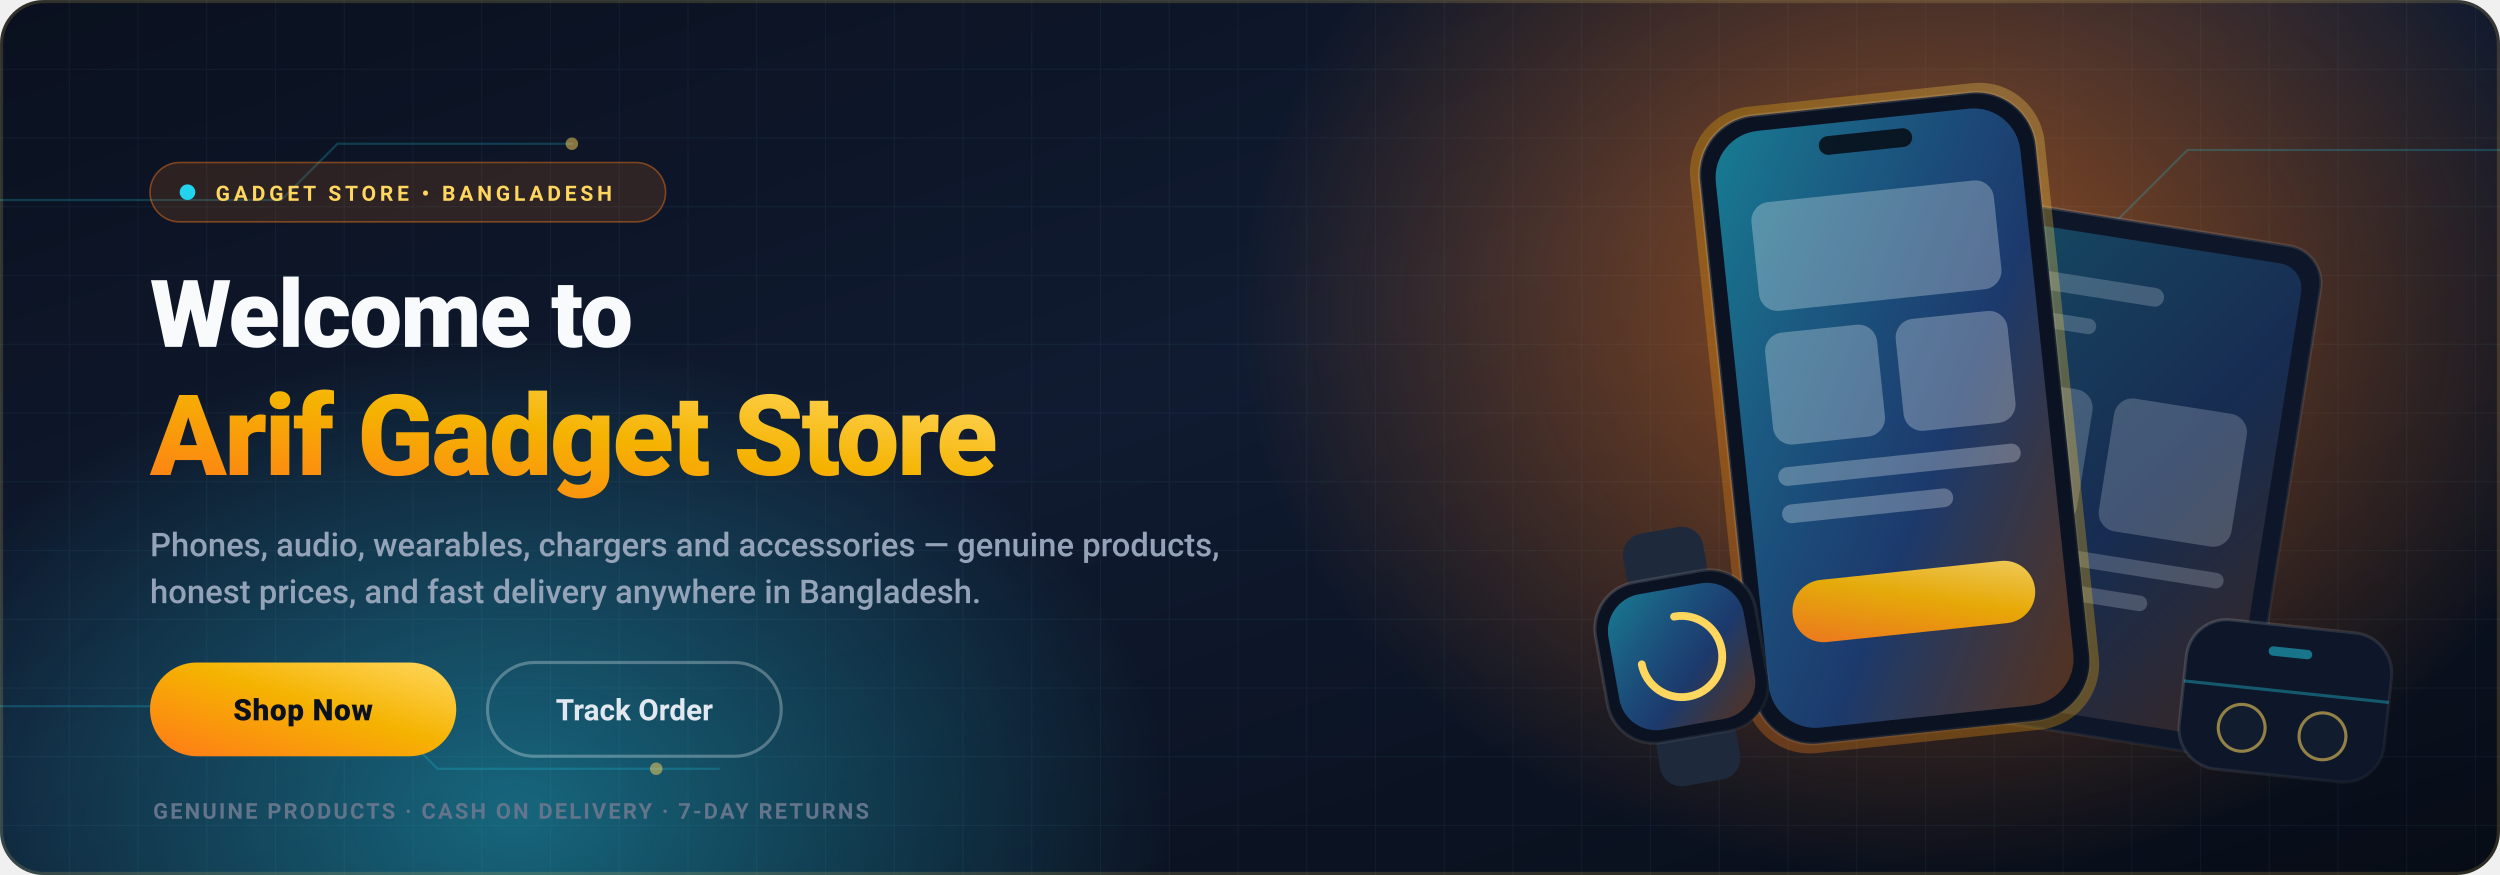
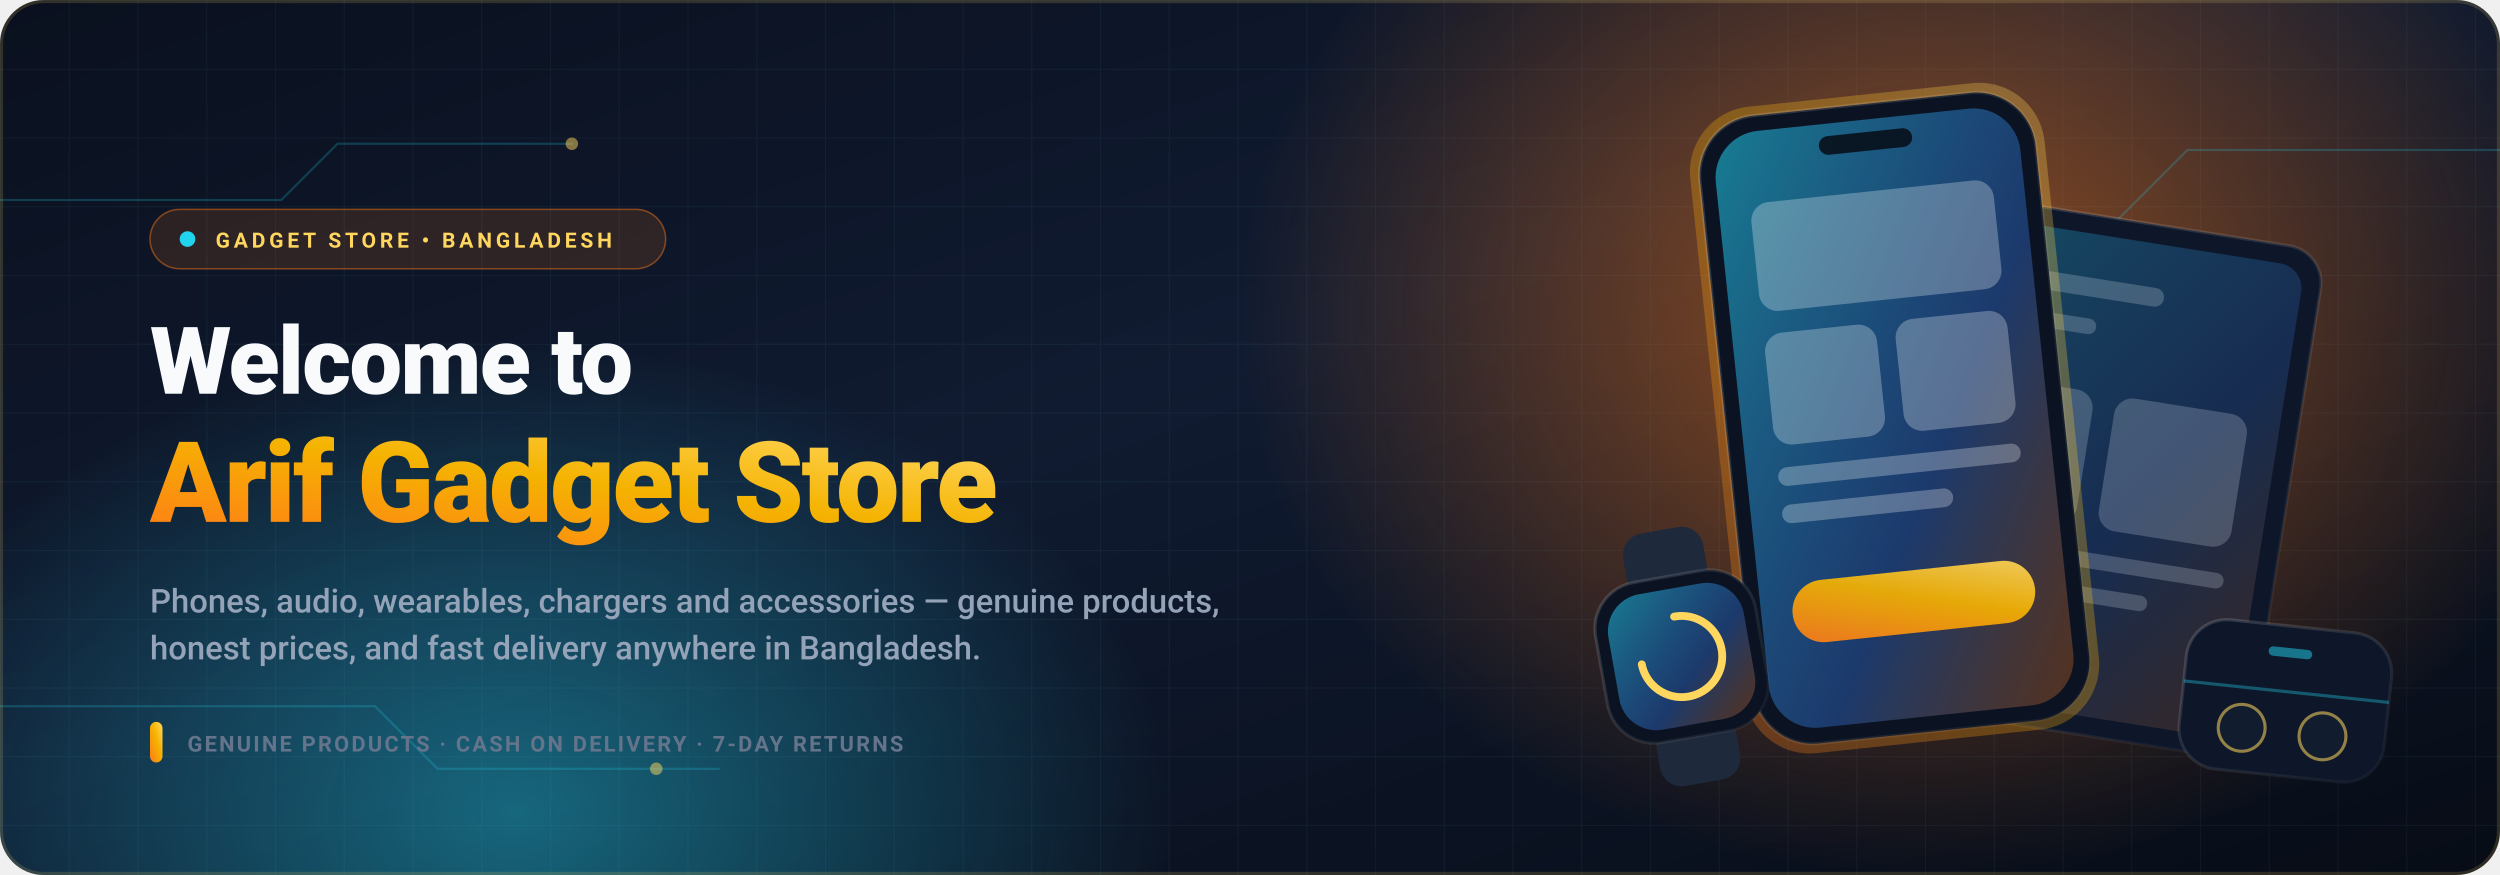
<svg xmlns="http://www.w3.org/2000/svg" viewBox="0 0 1600 560" width="1600" height="560" role="img" aria-label="Welcome to Arif Gadget Store — genuine gadgets delivered across Bangladesh">
  <defs>
    <linearGradient id="bnBg" x1="0" y1="0" x2="1" y2="1">
      <stop offset="0" stop-color="#0A101E" />
      <stop offset="0.45" stop-color="#101B31" />
      <stop offset="1" stop-color="#070C16" />
    </linearGradient>
    <linearGradient id="bnGold" x1="0" y1="1" x2="1" y2="0">
      <stop offset="0" stop-color="#FF7A18" />
      <stop offset="0.55" stop-color="#F5B301" />
      <stop offset="1" stop-color="#FFD75E" />
    </linearGradient>
    <linearGradient id="bnGlass" x1="0" y1="0" x2="1" y2="1">
      <stop offset="0" stop-color="#FFFFFF" stop-opacity="0.16" />
      <stop offset="1" stop-color="#FFFFFF" stop-opacity="0.03" />
    </linearGradient>
    <linearGradient id="bnScreen" x1="0" y1="0" x2="1" y2="1">
      <stop offset="0" stop-color="#22D3EE" stop-opacity="0.55" />
      <stop offset="0.6" stop-color="#3B82F6" stop-opacity="0.35" />
      <stop offset="1" stop-color="#FF7A18" stop-opacity="0.30" />
    </linearGradient>
    <radialGradient id="bnGlowA" cx="0.5" cy="0.5" r="0.5">
      <stop offset="0" stop-color="#FF7A18" stop-opacity="0.55" />
      <stop offset="1" stop-color="#FF7A18" stop-opacity="0" />
    </radialGradient>
    <radialGradient id="bnGlowB" cx="0.5" cy="0.5" r="0.5">
      <stop offset="0" stop-color="#22D3EE" stop-opacity="0.42" />
      <stop offset="1" stop-color="#22D3EE" stop-opacity="0" />
    </radialGradient>
    <pattern id="bnGrid" width="44" height="44" patternUnits="userSpaceOnUse">
      <path d="M44 0H0v44" fill="none" stroke="#7DD3FC" stroke-opacity="0.07" stroke-width="1" />
    </pattern>
    <clipPath id="bnClip">
      <rect width="1600" height="560" rx="28" />
    </clipPath>
  </defs>
  <g clip-path="url(#bnClip)">
    <rect width="1600" height="560" fill="url(#bnBg)" />
    <rect width="1600" height="560" fill="url(#bnGrid)" />
    <ellipse cx="1230" cy="200" rx="440" ry="360" fill="url(#bnGlowA)" />
    <ellipse cx="330" cy="520" rx="420" ry="300" fill="url(#bnGlowB)" />
    <g fill="none" stroke="#22D3EE" stroke-opacity="0.22" stroke-width="1.4" stroke-linecap="round">
      <path d="M0 128h180l36-36h150" />
      <path d="M0 452h240l40 40h180" />
      <path d="M1600 96h-200l-44 44h-120" />
    </g>
    <g fill="#FFD75E" fill-opacity="0.5">
      <circle cx="366" cy="92" r="4" />
      <circle cx="420" cy="492" r="4" />
      <circle cx="1236" cy="140" r="4" />
    </g>
    <g transform="translate(1010 78)">
      <g transform="translate(232 44) rotate(9)">
        <rect x="0" y="0" width="250" height="330" rx="24" fill="#0E1729" stroke="url(#bnGlass)" stroke-width="2" />
        <rect x="12" y="12" width="226" height="306" rx="16" fill="url(#bnScreen)" opacity="0.55" />
        <g fill="#E2E8F0" fill-opacity="0.22">
          <rect x="32" y="40" width="120" height="12" rx="6" />
          <rect x="32" y="66" width="80" height="10" rx="5" />
          <rect x="32" y="112" width="86" height="86" rx="12" />
          <rect x="132" y="112" width="86" height="86" rx="12" />
          <rect x="32" y="214" width="186" height="10" rx="5" />
          <rect x="32" y="236" width="140" height="10" rx="5" />
        </g>
      </g>
      <g transform="translate(74 0) rotate(-6)">
        <rect x="-6" y="-6" width="228" height="416" rx="42" fill="url(#bnGold)" opacity="0.30" />
        <rect x="0" y="0" width="216" height="404" rx="38" fill="#0B1322" stroke="url(#bnGlass)" stroke-width="2" />
        <rect x="10" y="10" width="196" height="384" rx="30" fill="url(#bnScreen)" />
        <rect x="78" y="18" width="60" height="12" rx="6" fill="#060B14" opacity="0.85" />
        <g fill="#F8FAFC" fill-opacity="0.28">
          <rect x="30" y="56" width="156" height="70" rx="12" />
          <rect x="30" y="140" width="72" height="72" rx="12" />
          <rect x="114" y="140" width="72" height="72" rx="12" />
          <rect x="30" y="226" width="156" height="12" rx="6" />
          <rect x="30" y="250" width="110" height="12" rx="6" />
        </g>
        <rect x="30" y="300" width="156" height="40" rx="20" fill="url(#bnGold)" opacity="0.92" />
      </g>
      <g transform="translate(6 300) rotate(-10)">
        <rect x="26" y="-30" width="52" height="40" rx="14" fill="#1E293B" />
        <rect x="26" y="94" width="52" height="40" rx="14" fill="#1E293B" />
        <rect x="0" y="0" width="104" height="104" rx="30" fill="#0B1322" stroke="url(#bnGlass)" stroke-width="2" />
        <rect x="8" y="8" width="88" height="88" rx="24" fill="url(#bnScreen)" />
        <circle cx="52" cy="52" r="26" fill="none" stroke="#FFD75E" stroke-width="5" stroke-linecap="round" stroke-dasharray="122 41" transform="rotate(-90 52 52)" />
      </g>
      <g transform="translate(392 316) rotate(6)">
        <rect x="0" y="0" width="132" height="96" rx="26" fill="#0E1729" stroke="url(#bnGlass)" stroke-width="2" />
        <path d="M0 42h132" stroke="#22D3EE" stroke-opacity="0.35" stroke-width="2" />
        <circle cx="40" cy="68" r="15" fill="#111C2F" stroke="#FFD75E" stroke-opacity="0.55" stroke-width="2" />
        <circle cx="92" cy="68" r="15" fill="#111C2F" stroke="#FFD75E" stroke-opacity="0.55" stroke-width="2" />
        <rect x="52" y="14" width="28" height="6" rx="3" fill="#22D3EE" fill-opacity="0.5" />
      </g>
    </g>
    <g font-family="'Segoe UI', Roboto, 'Helvetica Neue', Arial, sans-serif">
-       <g transform="translate(96 104)">
+       <g transform="translate(96 134)">
        <rect x="0" y="0" width="330" height="38" rx="19" fill="#FF7A18" fill-opacity="0.14" stroke="#FF7A18" stroke-opacity="0.45" />
        <circle cx="24" cy="19" r="5" fill="#22D3EE" />
        <text x="42" y="24.5" font-size="13.5" font-weight="700" letter-spacing="2.4" fill="#FFD75E">GADGET STORE • BANGLADESH</text>
      </g>
-       <text x="96" y="222" font-size="60" font-weight="800" letter-spacing="-1" fill="#F8FAFC">Welcome to</text>
-       <text x="96" y="304" font-size="72" font-weight="800" letter-spacing="-1.5" fill="url(#bnGold)">Arif Gadget Store</text>
-       <text x="96" y="356" font-size="21" font-weight="500" fill="#94A3B8">Phones, audio, wearables, chargers and accessories — genuine products,</text>
-       <text x="96" y="386" font-size="21" font-weight="500" fill="#94A3B8">honest prices, and fast delivery anywhere in Bangladesh.</text>
-       <g transform="translate(96 424)">
-         <rect x="0" y="0" width="196" height="60" rx="30" fill="url(#bnGold)" />
-         <text x="98" y="37" font-size="19" font-weight="800" letter-spacing="0.4" fill="#0A101E" text-anchor="middle">Shop Now</text>
-         <rect x="216" y="0" width="188" height="60" rx="30" fill="none" stroke="#FFFFFF" stroke-opacity="0.28" stroke-width="2" />
-         <text x="310" y="37" font-size="19" font-weight="700" fill="#E2E8F0" text-anchor="middle">Track Order</text>
+       <text x="96" y="252" font-size="60" font-weight="800" letter-spacing="-1" fill="#F8FAFC">Welcome to</text>
+       <text x="96" y="334" font-size="72" font-weight="800" letter-spacing="-1.5" fill="url(#bnGold)">Arif Gadget Store</text>
+       <text x="96" y="392" font-size="21" font-weight="500" fill="#94A3B8">Phones, audio, wearables, chargers and accessories — genuine products,</text>
+       <text x="96" y="422" font-size="21" font-weight="500" fill="#94A3B8">honest prices, and fast delivery anywhere in Bangladesh.</text>
+       <g transform="translate(96 462)">
+         <rect x="0" y="0" width="8" height="26" rx="4" fill="url(#bnGold)" />
+         <text x="24" y="19" fill="#64748B" font-size="14" font-weight="600" letter-spacing="1.4">GENUINE PRODUCTS · CASH ON DELIVERY · 7-DAY RETURNS</text>
      </g>
-       <text x="98" y="524" fill="#64748B" font-size="14" font-weight="600" letter-spacing="1.4">GENUINE PRODUCTS · CASH ON DELIVERY · 7-DAY RETURNS</text>
    </g>
    <rect x="1" y="1" width="1598" height="558" rx="27" fill="none" stroke="#FFD75E" stroke-opacity="0.16" stroke-width="2" />
  </g>
</svg>
